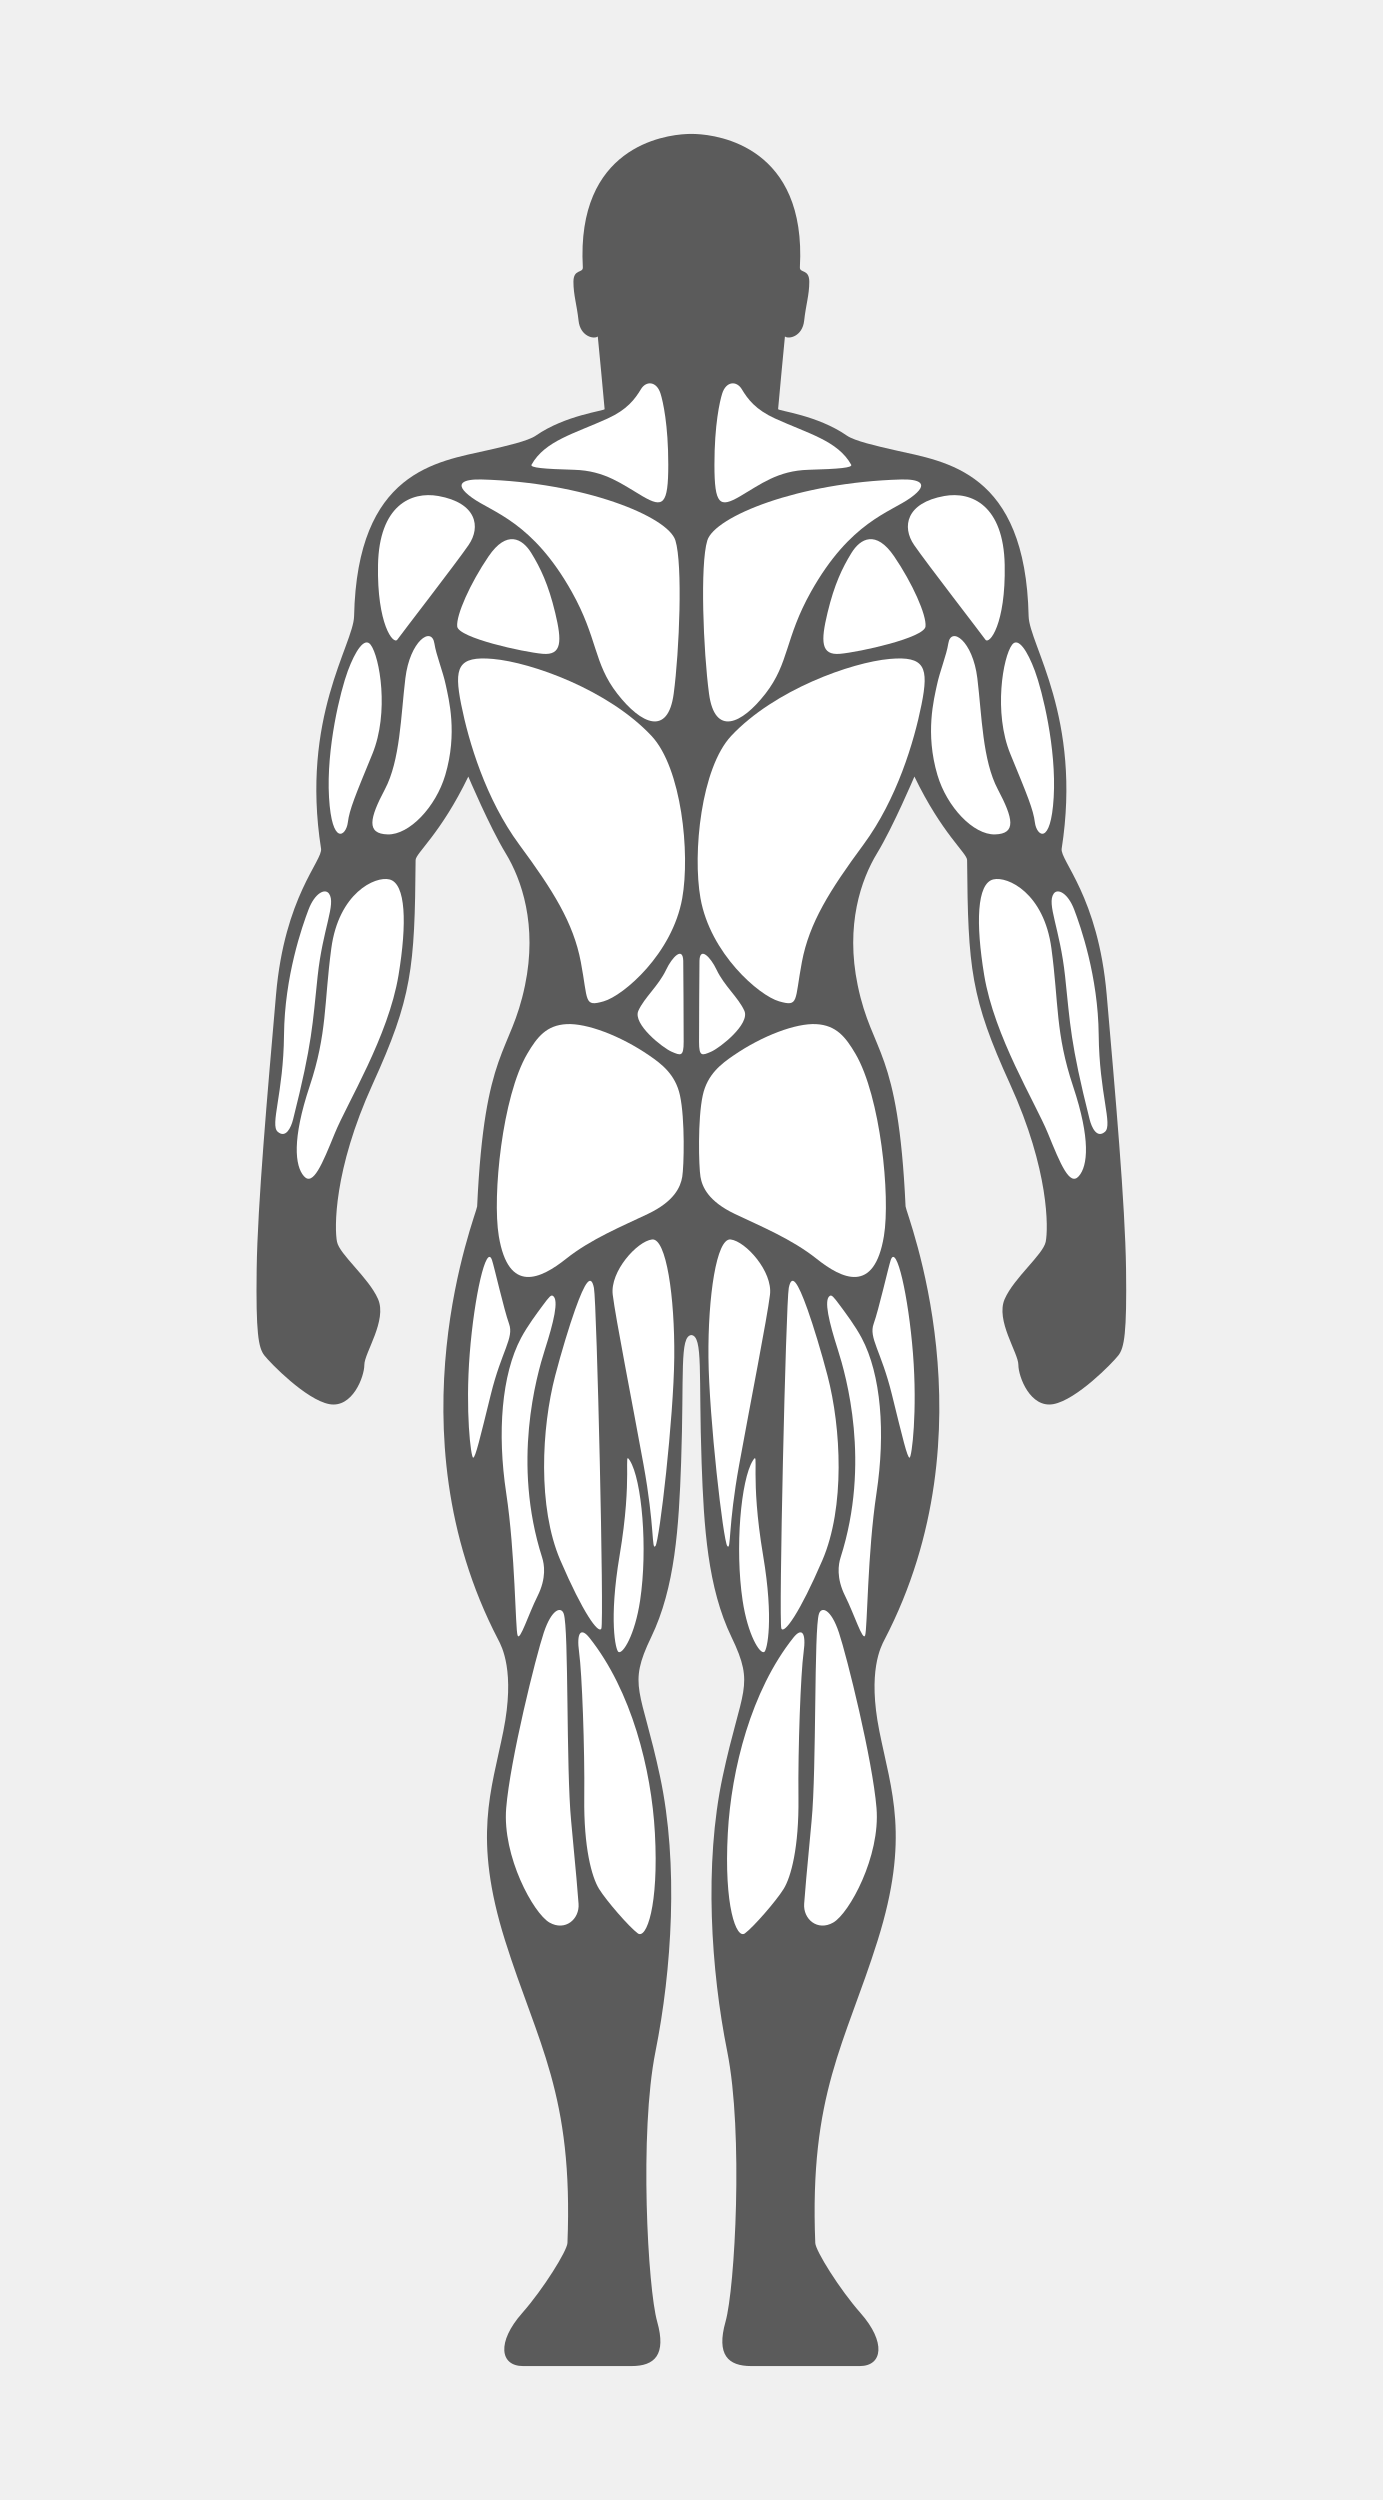
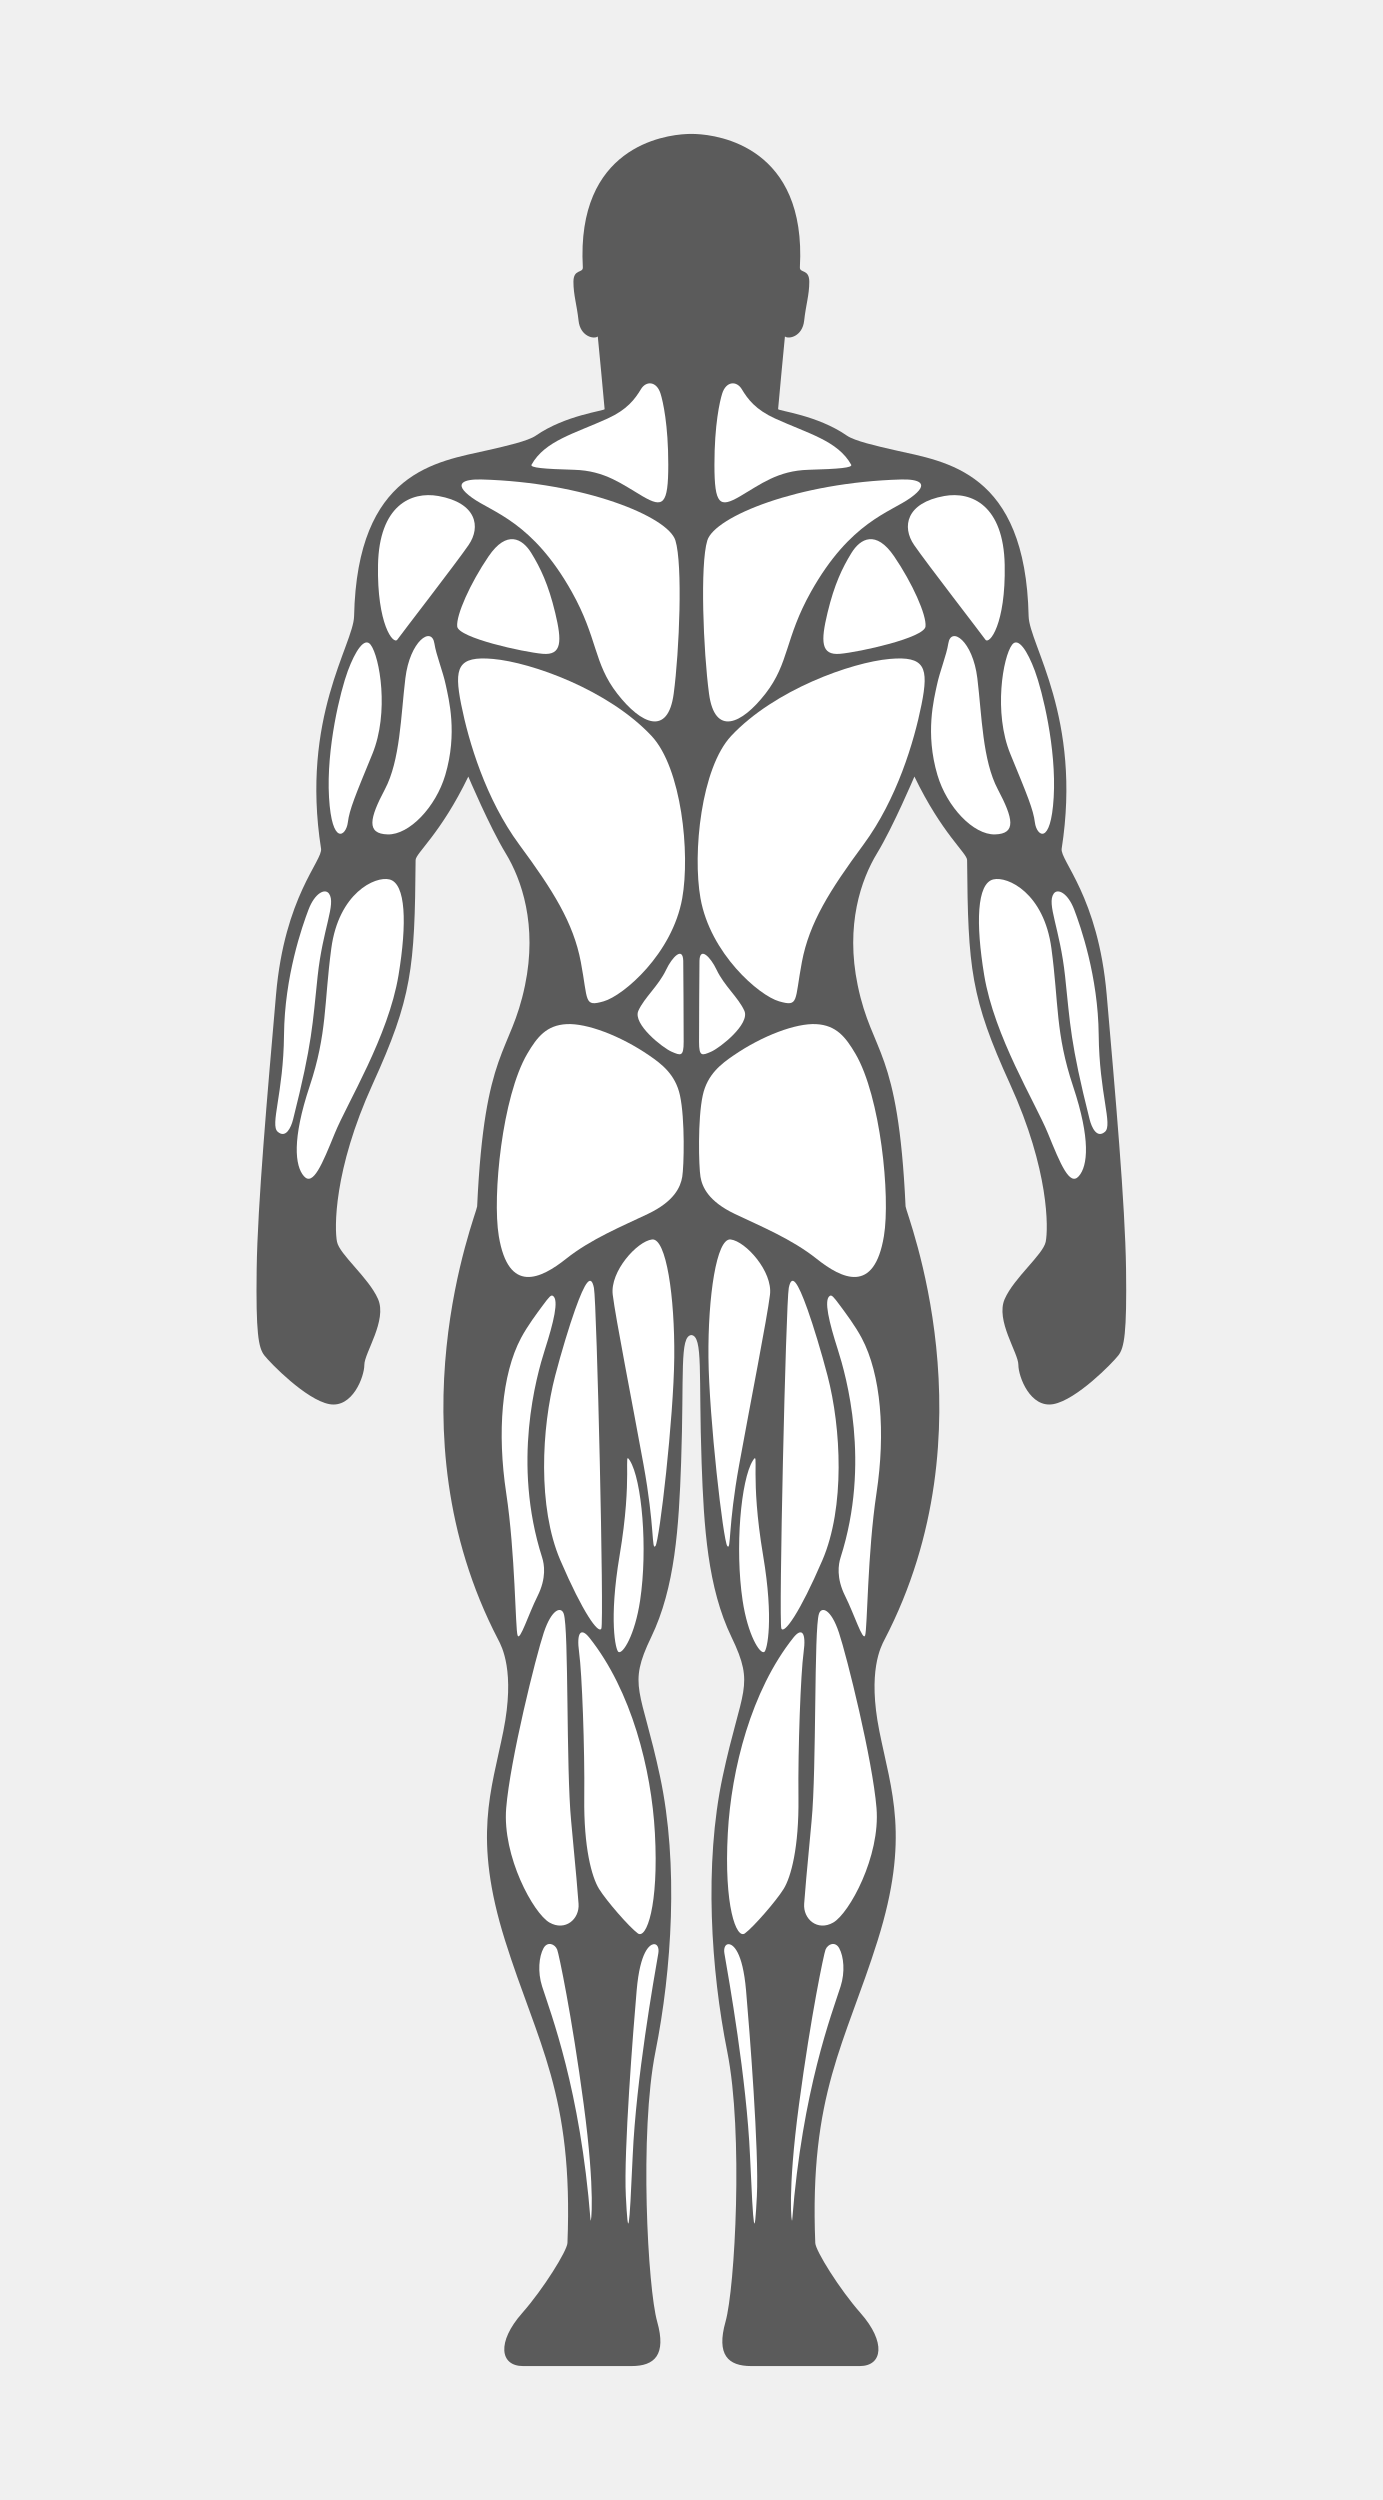
<svg xmlns="http://www.w3.org/2000/svg" version="1.1" id="male_back" x="0px" y="0px" viewBox="0 0 278.756 504" enable-background="new 0 0 278.756 504" xml:space="preserve">
  <defs id="defs1" />
  <path id="grey" fill="#5B5B5B" d="M138.804,27.007c0.37-0.009,0.94-0.015,1.578,0.016  c4.463,0.214,22.232,2.589,20.876,26.858c-0.07,1.252,1.895,0.258,1.895,2.929  c0,2.67-0.689,4.652-1.034,7.839s-3.101,3.79-3.876,3.187  c0,0-1.378,14.299-1.378,14.644s7.925,1.206,13.869,5.341  c1.562,1.086,5.986,2.094,9.648,2.929c10.274,2.344,26.359,4.135,26.99,33.48  c0.123,5.694,10.796,20.444,6.661,46.86c-0.373,2.383,7.351,9.59,9.073,29.402  s3.733,42.438,3.905,55.359c0.172,12.921-0.345,15.85-1.551,17.4  c-1.206,1.551-8.442,8.959-13.093,9.82c-4.652,0.861-7.063-5.513-7.063-7.925  c0-2.412-4.652-8.959-2.756-13.266s7.753-8.959,8.269-11.543  c0.517-2.584,0.747-14.357-7.178-31.757c-7.925-17.4-8.499-23.315-8.671-45.195  c-0.011-1.389-5.054-5.283-10.624-16.826c0,0-4.307,10.164-7.523,15.448  c-3.216,5.283-6.432,14.471-3.905,26.646c2.924,14.091,8.155,12.347,9.648,44.563  c0.064,1.387,17.802,44.965-4.25,87.346c-0.711,1.367-3.446,6.374-1.034,18.434  s6.202,21.363-0.345,42.208c-6.547,20.846-13.782,30.838-12.576,60.987  c0.062,1.549,4.84,9.264,9.131,14.127C178.658,472.176,177.968,477,173.317,477  c-3.278,0-17.228,0-21.88,0s-7.063-2.24-5.168-8.959  c1.895-6.719,3.618-38.074,0.345-54.44c-3.273-16.367-4.709-37.729-0.919-55.474  c3.79-17.745,6.604-18.089,1.78-28.082c-4.824-9.992-5.576-22.222-6.03-35.145  c-0.632-17.975,0.345-25.497-2.067-25.756c-2.412,0.258-1.436,7.781-2.067,25.756  c-0.454,12.923-1.206,25.153-6.03,35.145c-4.824,9.992-2.01,10.337,1.78,28.082  c3.79,17.745,2.354,39.107-0.919,55.474c-3.273,16.367-1.551,47.721,0.345,54.44  C134.382,474.76,131.97,477,127.318,477c-4.652,0-18.602,0-21.88,0  c-4.652,0-5.341-4.824-0.172-10.681c4.291-4.863,9.069-12.578,9.131-14.127  c1.206-30.149-6.03-40.141-12.576-60.987c-6.547-20.846-2.756-30.149-0.345-42.208  c2.412-12.06-0.322-17.067-1.034-18.434c-22.052-42.381-4.314-85.958-4.25-87.346  c1.493-32.216,6.723-30.472,9.648-44.563c2.527-12.174-0.689-21.363-3.905-26.646  c-3.216-5.283-7.523-15.448-7.523-15.448c-5.57,11.543-10.613,15.437-10.624,16.826  c-0.172,21.879-0.747,27.794-8.671,45.195s-7.695,29.173-7.178,31.757  c0.517,2.584,6.374,7.236,8.269,11.543c1.895,4.307-2.756,10.854-2.756,13.266  c0,2.412-2.412,8.786-7.063,7.925c-4.652-0.861-11.887-8.269-13.093-9.82  c-1.206-1.55-1.723-4.479-1.551-17.4c0.172-12.921,2.182-35.547,3.905-55.359  c1.723-19.812,9.446-27.019,9.073-29.402c-4.135-26.416,6.539-41.166,6.661-46.86  c0.632-29.345,16.716-31.136,26.991-33.48c3.662-0.835,8.086-1.842,9.648-2.929  c5.944-4.135,13.869-4.996,13.869-5.341s-1.378-14.644-1.378-14.644  c-0.775,0.603-3.532,0-3.876-3.187s-1.034-5.168-1.034-7.839  c0-2.67,1.965-1.676,1.895-2.929c-1.357-24.27,16.412-26.644,20.876-26.858  c0.638-0.031,1.208-0.025,1.578-0.016H138.804z" />
  <path id="_x34_2" fill="#FFFFFF" d="M129.213,78.46c-1.231,2.052-2.814,4.135-6.719,5.915  c-6.697,3.053-12.634,4.479-15.333,9.303c-0.347,0.62,2.412,0.861,8.614,1.034  c6.202,0.172,9.648,2.929,13.782,5.341c4.135,2.412,5.168,1.723,5.168-6.374  s-1.079-12.783-1.551-14.299C132.372,76.795,130.247,76.737,129.213,78.46z" />
  <path id="_x34_1" fill="#FFFFFF" d="M97.112,96.664c-3.452-0.096-6.087,0.689-1.952,3.675  c4.135,2.986,12.166,4.808,20.099,18.951c5.283,9.418,4.364,14.357,9.188,20.559  c4.824,6.202,10.222,8.614,11.37,0c1.149-8.614,1.838-26.072,0.345-30.895  C134.669,104.13,117.785,97.238,97.112,96.664z" />
  <path id="_x34_0" fill="#FFFFFF" d="M107.104,111.48c-1.796-2.918-4.939-4.709-8.614,0.689  c-3.675,5.398-6.547,11.83-6.317,14.127c0.23,2.297,13.323,5.168,17.228,5.513  c3.905,0.345,3.905-2.527,2.527-8.269  C110.55,117.797,108.942,114.466,107.104,111.48z" />
  <path id="_x33_9" fill="#FFFFFF" d="M88.383,99.995c-5.544-0.993-11.945,1.952-12.174,13.897  c-0.23,11.945,3.101,16.194,3.905,15.046s11.83-15.39,14.357-19.066  C96.997,106.197,96.078,101.373,88.383,99.995z" />
  <path id="_x33_8" fill="#FFFFFF" d="M87.579,129.742c-0.538-3.586-4.939-0.574-5.858,7.006  c-0.919,7.58-1.034,16.539-4.135,22.396c-3.101,5.858-3.79,8.959,0.574,9.073  c4.364,0.115,9.694-5.533,11.6-11.945c2.527-8.499,0.689-15.39,0.115-18.147  C89.302,135.37,87.924,132.039,87.579,129.742z" />
  <path id="_x33_7" fill="#FFFFFF" d="M74.716,129.972c1.838,2.412,3.79,13.668,0.345,22.052  c-3.446,8.384-4.611,11.159-4.939,13.782c-0.345,2.756-3.216,4.824-3.79-5.054  c-0.574-9.877,2.297-21.478,3.79-25.497  C71.614,131.235,73.482,128.353,74.716,129.972z" />
  <path id="_x33_6" fill="#FFFFFF" d="M99.409,132.843c-7.16-0.641-7.925,1.723-6.432,9.188  c1.493,7.465,4.939,19.066,11.715,28.254s10.911,15.735,12.404,23.66  c1.493,7.925,0.574,9.073,4.594,7.925c4.02-1.149,13.871-9.624,15.85-20.788  c1.608-9.073-0.124-26.256-6.202-32.733  C122.609,139.045,107.104,133.532,99.409,132.843z" />
  <path id="_x33_5" fill="#FFFFFF" d="M78.506,177.291c-2.903-0.701-10.222,2.756-11.715,13.897  c-1.493,11.141-0.804,17.113-4.364,27.794c-3.56,10.681-2.986,16.079-1.149,18.147  c1.838,2.067,3.675-2.412,6.202-8.614c2.527-6.202,10.824-19.557,12.864-31.929  C82.066,186.135,81.836,178.095,78.506,177.291z" />
  <path id="_x33_4" fill="#FFFFFF" d="M66.331,180.162c1.458,2.083-1.263,7.006-2.297,16.654  c-1.034,9.648-1.034,13.323-4.939,28.828c-0.444,1.761-1.493,3.905-3.101,2.527  c-1.608-1.378,1.149-7.695,1.263-19.525s3.675-21.937,4.939-25.268  C63.46,180.047,65.527,179.014,66.331,180.162z" />
  <path id="_x33_2" fill="#FFFFFF" d="M137.741,193.686c0.03,1.033,0.086,13.352,0.086,16.367  s-0.603,2.756-2.412,1.981c-1.809-0.775-7.925-5.599-6.719-8.269  c1.206-2.67,4.049-4.996,5.599-8.269  C135.512,192.927,137.655,190.758,137.741,193.686z" />
  <path id="_x33_1" fill="#FFFFFF" d="M130.879,212.781c2.444,1.677,5.283,3.79,6.202,8.04  c1.043,4.822,0.804,14.357,0.459,16.424c-0.344,2.067-1.608,4.939-6.891,7.465  c-5.283,2.527-11.485,5.054-16.539,9.073c-5.054,4.02-11.6,7.236-13.553-4.594  c-1.329-8.053,0.689-28.139,5.743-36.753c2.002-3.412,3.891-5.757,7.925-5.972  C118.259,206.248,125.021,208.761,130.879,212.781z" />
-   <path id="_x33_0" fill="#FFFFFF" d="M99.179,254.013c0.455,1.321,2.412,9.992,3.446,12.864  c1.034,2.871-1.493,5.398-3.675,14.242c-2.182,8.844-3.101,12.749-3.56,12.749  s-1.608-9.418-0.689-21.018S98.031,250.682,99.179,254.013z" />
  <path id="_x32_9" fill="#FFFFFF" d="M111.468,261.249c1.263,0.804,0.115,5.398-1.608,10.796  c-1.723,5.398-6.661,22.856-0.574,41.921c0.442,1.384,0.919,4.135-0.919,7.81  c-1.838,3.675-3.56,9.188-4.02,7.925c-0.459-1.263-0.459-16.539-2.297-28.713  c-1.838-12.174-0.919-23.889,2.986-31.24c1.327-2.498,3.278-5.075,4.364-6.547  C110.726,261.407,111.085,261.004,111.468,261.249z" />
  <path id="_x32_8" fill="#FFFFFF" d="M131.453,249.878c-3,0.36-8.499,6.432-7.925,11.141  c0.574,4.709,3.905,21.592,6.202,34.226c2.297,12.634,1.608,17.458,2.412,16.424  c0.804-1.034,3.675-25.842,3.79-38.016  C136.047,261.478,134.324,249.534,131.453,249.878z" />
  <path id="_x32_7" fill="#FFFFFF" d="M126.974,294.441c2.417,3.827,3.653,17.684,2.067,28.254  c-1.034,6.891-3.478,10.869-4.364,10.337c-0.574-0.345-1.952-6.432,0.23-19.41  C127.613,297.522,125.595,292.259,126.974,294.441z" />
  <path id="_x32_6" fill="#FFFFFF" d="M119.738,259.641c0.579,2.896,2.067,67.534,1.493,68.682  s-3.675-3.101-8.269-13.782c-4.594-10.681-3.79-26.646-1.034-37.212  c1.228-4.706,2.859-10.071,4.02-13.323  C117.978,258.319,119.153,256.718,119.738,259.641z" />
  <path id="_x32_5" fill="#FFFFFF" d="M118.819,330.16c-1.676-2.106-2.642-1.149-2.067,2.986  c0.574,4.135,1.149,19.295,1.034,29.288s1.493,15.965,2.986,18.376  c1.493,2.412,6.087,7.695,7.81,8.959c1.723,1.263,4.25-5.513,3.446-20.214  C131.324,356.692,127.318,340.842,118.819,330.16z" />
  <path id="_x32_4" fill="#FFFFFF" d="M113.651,325.337c1.034,3.101,0.459,31.01,1.493,41.807  c1.034,10.796,1.335,14.514,1.493,16.654c0.23,3.101-2.69,5.6-5.858,3.79  c-3.216-1.838-9.533-13.323-8.729-23.085c0.804-9.763,5.972-30.551,7.58-35.375  C111.239,324.303,113.145,323.819,113.651,325.337z" />
+   <path id="_x32_3" fill="#FFFFFF" d="M112.33,393.042c-0.476-1.164-1.971-1.712-2.756-0.287  c-0.919,1.668-1.216,4.784-0.287,7.695c1.723,5.398,7.695,20.788,9.763,47.09  c0.09,1.145,1.034-5.283-1.378-23.315  C115.259,406.193,112.646,393.816,112.33,393.042z" />
+   <path id="_x32_2" fill="#FFFFFF" d="M132.716,393.789c-0.861,4.996-4.479,25.268-5.168,40.888  c-0.689,15.62-0.919,16.998-1.378,8.04s1.493-33.537,2.182-41.462  c0.689-7.925,2.642-9.188,3.388-9.303  C132.487,391.836,132.912,392.656,132.716,393.789z" />
  <path id="_x32_1" fill="#FFFFFF" d="M149.542,78.46c1.231,2.052,2.814,4.135,6.719,5.915  c6.697,3.053,12.634,4.479,15.333,9.303c0.347,0.62-2.412,0.861-8.614,1.034  c-6.202,0.172-9.648,2.929-13.782,5.341c-4.135,2.412-5.168,1.723-5.168-6.374  s1.079-12.783,1.551-14.299C146.384,76.795,148.509,76.737,149.542,78.46z" />
  <path id="_x32_0" fill="#FFFFFF" d="M181.644,96.664c3.452-0.096,6.087,0.689,1.953,3.675  c-4.135,2.986-12.166,4.808-20.099,18.951c-5.283,9.418-4.364,14.357-9.188,20.559  c-4.824,6.202-10.222,8.614-11.37,0c-1.149-8.614-1.838-26.072-0.345-30.895  C144.087,104.13,160.97,97.238,181.644,96.664z" />
  <path id="_x31_9" fill="#FFFFFF" d="M171.651,111.48c1.796-2.918,4.939-4.709,8.614,0.689  c3.675,5.398,6.547,11.83,6.317,14.127c-0.23,2.297-13.323,5.168-17.228,5.513  c-3.905,0.345-3.905-2.527-2.527-8.269S169.814,114.466,171.651,111.48z" />
  <path id="_x31_8" fill="#FFFFFF" d="M190.373,99.995c5.544-0.993,11.945,1.952,12.174,13.897  s-3.101,16.194-3.905,15.046s-11.83-15.39-14.357-19.066  C181.759,106.197,182.677,101.373,190.373,99.995z" />
  <path id="_x31_7" fill="#FFFFFF" d="M191.176,129.742c0.538-3.586,4.939-0.574,5.858,7.006  c0.919,7.58,1.034,16.539,4.135,22.396c3.101,5.858,3.79,8.959-0.574,9.073  s-9.694-5.533-11.6-11.945c-2.527-8.499-0.689-15.39-0.115-18.147  C189.454,135.37,190.832,132.039,191.176,129.742z" />
  <path id="_x31_6" fill="#FFFFFF" d="M204.04,129.972c-1.838,2.412-3.79,13.668-0.345,22.052  c3.446,8.384,4.611,11.159,4.939,13.782c0.345,2.756,3.216,4.824,3.79-5.054  c0.574-9.877-2.297-21.478-3.79-25.497  C207.141,131.235,205.273,128.353,204.04,129.972z" />
  <path id="_x31_5" fill="#FFFFFF" d="M179.347,132.843c7.16-0.641,7.925,1.723,6.432,9.188  s-4.939,19.066-11.715,28.254c-6.776,9.188-10.911,15.735-12.404,23.66  s-0.574,9.073-4.594,7.925c-4.02-1.149-13.871-9.624-15.85-20.788  c-1.608-9.073,0.124-26.256,6.202-32.733  C156.146,139.045,171.651,133.532,179.347,132.843z" />
  <path id="_x31_4" fill="#FFFFFF" d="M200.25,177.291c2.903-0.701,10.222,2.756,11.715,13.897  s0.804,17.113,4.364,27.794c3.56,10.681,2.986,16.079,1.149,18.147  c-1.838,2.067-3.675-2.412-6.202-8.614c-2.527-6.202-10.824-19.557-12.864-31.929  C196.689,186.135,196.919,178.095,200.25,177.291z" />
  <path id="_x31_3" fill="#FFFFFF" d="M212.424,180.162c-1.458,2.083,1.263,7.006,2.297,16.654  s1.034,13.323,4.939,28.828c0.444,1.761,1.493,3.905,3.101,2.527  s-1.149-7.695-1.263-19.525s-3.675-21.937-4.939-25.268  S213.228,179.014,212.424,180.162z" />
  <path id="_x31_1" fill="#FFFFFF" d="M141.014,193.686c-0.03,1.033-0.086,13.352-0.086,16.367  s0.603,2.756,2.412,1.981s7.925-5.599,6.719-8.269s-4.049-4.996-5.599-8.269  C143.244,192.927,141.101,190.758,141.014,193.686z" />
  <path id="_x31_0" fill="#FFFFFF" d="M147.877,212.781c-2.444,1.677-5.283,3.79-6.202,8.04  c-1.043,4.822-0.804,14.357-0.459,16.424c0.345,2.067,1.608,4.939,6.891,7.465  c5.283,2.527,11.485,5.054,16.539,9.073c5.054,4.02,11.6,7.236,13.553-4.594  c1.329-8.053-0.689-28.139-5.743-36.753c-2.002-3.412-3.891-5.757-7.925-5.972  S153.734,208.761,147.877,212.781z" />
-   <path id="_x30_9" fill="#FFFFFF" d="M179.576,254.013c-0.455,1.321-2.412,9.992-3.446,12.864  c-1.034,2.871,1.493,5.398,3.675,14.242c2.182,8.844,3.101,12.749,3.56,12.749  s1.608-9.418,0.689-21.018S180.725,250.682,179.576,254.013z" />
  <path id="_x30_8" fill="#FFFFFF" d="M167.287,261.249c-1.263,0.804-0.115,5.398,1.608,10.796  c1.723,5.398,6.661,22.856,0.574,41.921c-0.442,1.384-0.919,4.135,0.919,7.81  c1.838,3.675,3.56,9.188,4.02,7.925c0.459-1.263,0.459-16.539,2.297-28.713  c1.838-12.174,0.919-23.889-2.986-31.24c-1.327-2.498-3.278-5.075-4.364-6.547  C168.03,261.407,167.671,261.004,167.287,261.249z" />
  <path id="_x30_7" fill="#FFFFFF" d="M147.303,249.878c3,0.36,8.499,6.432,7.925,11.141  c-0.574,4.709-3.905,21.592-6.202,34.226c-2.297,12.634-1.608,17.458-2.412,16.424  c-0.804-1.034-3.675-25.842-3.79-38.016  C142.709,261.478,144.431,249.534,147.303,249.878z" />
  <path id="_x30_6" fill="#FFFFFF" d="M151.782,294.441c-2.417,3.827-3.653,17.684-2.067,28.254  c1.034,6.891,3.478,10.869,4.364,10.337c0.574-0.345,1.952-6.432-0.23-19.41  C151.142,297.522,153.16,292.259,151.782,294.441z" />
  <path id="_x30_5" fill="#FFFFFF" d="M159.018,259.641c-0.579,2.896-2.067,67.534-1.493,68.682  s3.675-3.101,8.269-13.782c4.594-10.681,3.79-26.646,1.034-37.212  c-1.228-4.706-2.859-10.071-4.02-13.323  C160.777,258.319,159.602,256.718,159.018,259.641z" />
  <path id="_x30_4" fill="#FFFFFF" d="M159.936,330.16c1.676-2.106,2.642-1.149,2.067,2.986  c-0.574,4.135-1.149,19.295-1.034,29.288s-1.493,15.965-2.986,18.376  c-1.493,2.412-6.087,7.695-7.81,8.959c-1.723,1.263-4.25-5.513-3.446-20.214  C147.432,356.692,151.437,340.842,159.936,330.16z" />
  <path id="_x30_3" fill="#FFFFFF" d="M165.105,325.337c-1.034,3.101-0.459,31.01-1.493,41.807  c-1.034,10.796-1.335,14.514-1.493,16.654c-0.23,3.101,2.69,5.6,5.857,3.79  c3.216-1.838,9.533-13.323,8.729-23.085s-5.972-30.551-7.58-35.375  C167.517,324.303,165.611,323.819,165.105,325.337z" />
+   <path id="_x30_2" fill="#FFFFFF" d="M166.426,393.042c0.476-1.164,1.971-1.712,2.756-0.287  c0.919,1.668,1.216,4.784,0.287,7.695c-1.723,5.398-7.695,20.788-9.763,47.09  c-0.09,1.145-1.034-5.283,1.378-23.315  C163.497,406.193,166.109,393.816,166.426,393.042z" />
+   <path id="_x30_1" fill="#FFFFFF" d="M146.039,393.789c0.861,4.996,4.479,25.268,5.168,40.888  c0.689,15.62,0.919,16.998,1.378,8.04s-1.493-33.537-2.182-41.462  s-2.642-9.188-3.388-9.303C146.269,391.836,145.844,392.656,146.039,393.789z" />
</svg>
